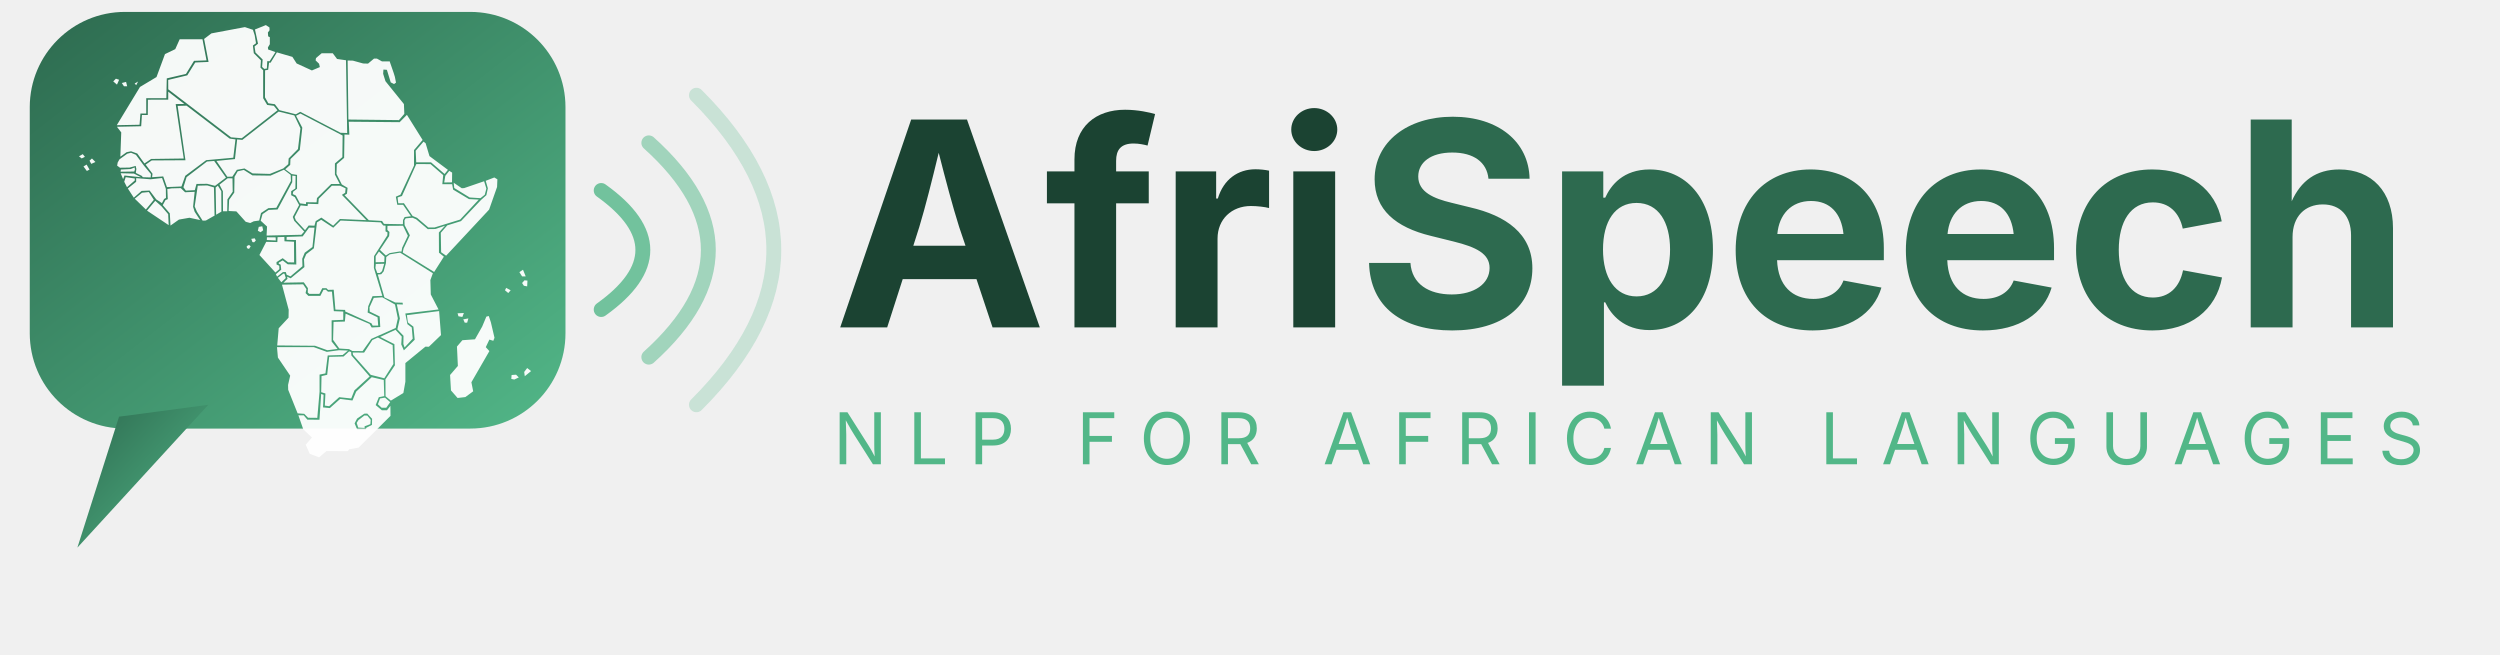
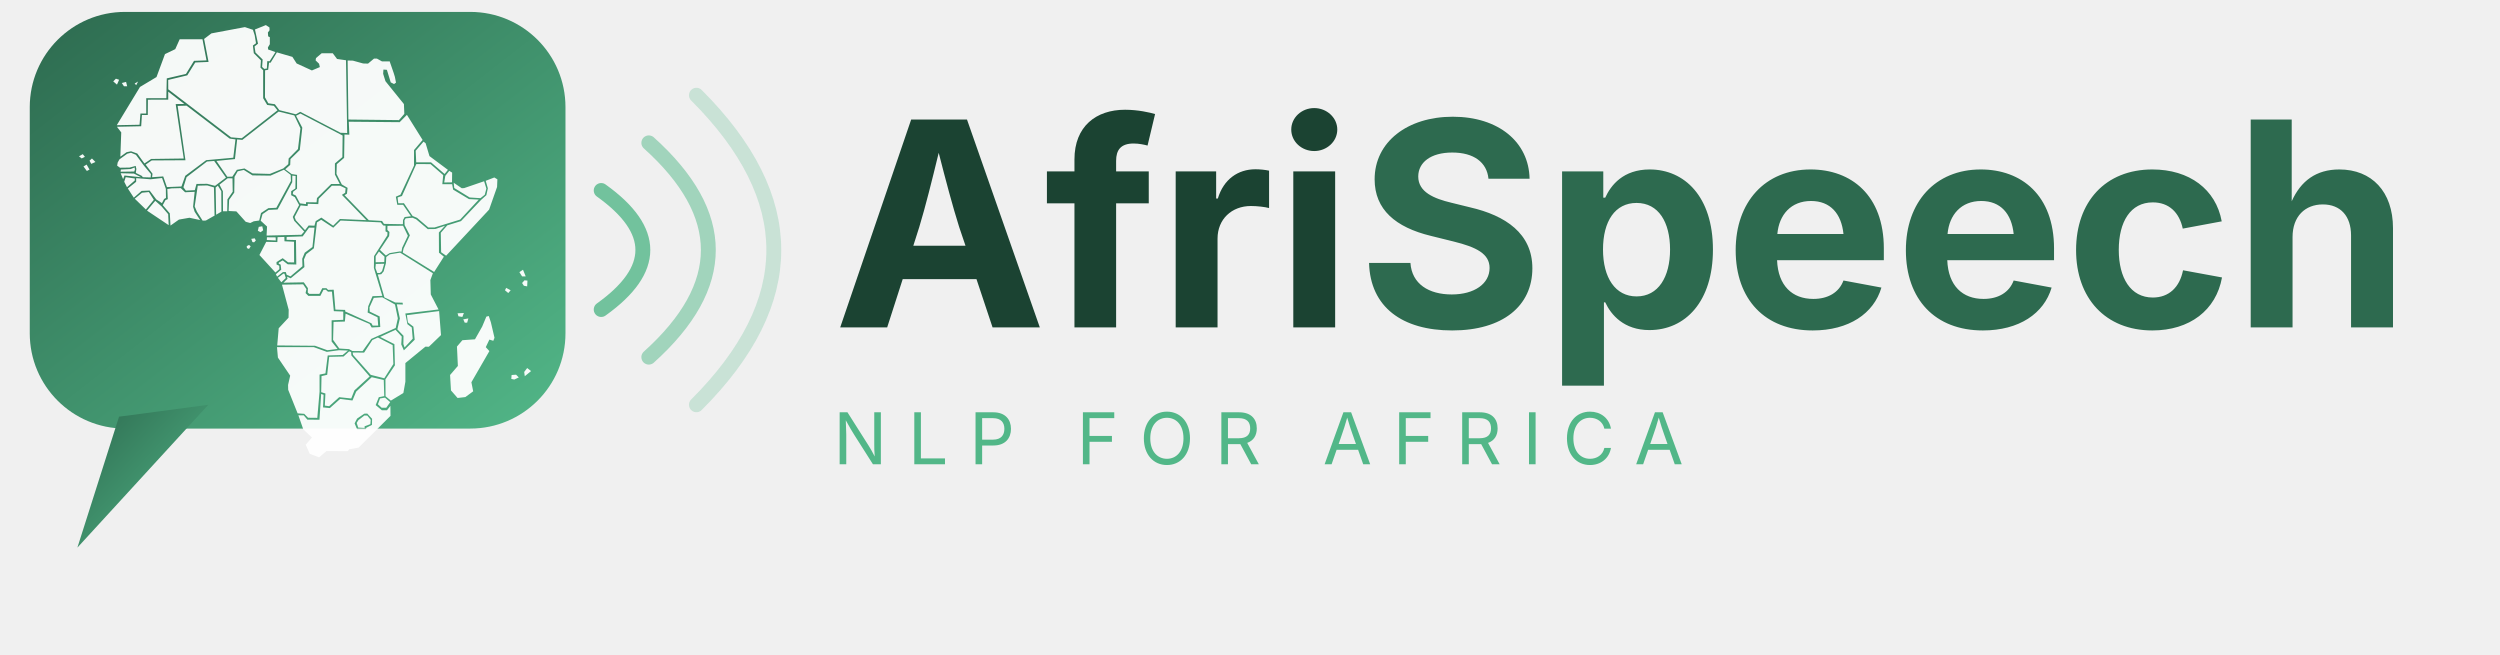
<svg xmlns="http://www.w3.org/2000/svg" viewBox="0 0 420 110">
  <defs>
    <linearGradient id="g" x1="0%" y1="0%" x2="100%" y2="100%">
      <stop offset="0%" stop-color="#2D6A4F" />
      <stop offset="100%" stop-color="#52B788" />
    </linearGradient>
  </defs>
  <g transform="translate(5,2)">
    <rect x="0" y="0" width="90" height="70" rx="16" fill="url(#g)" />
    <polygon points="15,68 8,90 30,66" fill="url(#g)" />
    <path d="M214.362,246.258l-1.687-0.567l-7.03,1.321l-1.532,1.163l0.936,4.833l-2.794,0.113l-1.681,2.704    l-4.003,0.961l0.012,1.968l13.185,10.084l2.249,0.192l7.497-5.861l-0.75-0.945l-1.409-0.189l-0.843-1.417v-5.86l-0.563-0.567    l0.095-1.513l-1.499-1.512l-0.186-1.607l0.655-0.472l-0.282-1.702L214.362,246.258L214.362,246.258z M203.769,248.241h-4.782l-0.934,2.079l-2.158,1.041l-1.779,4.82l-3.469,2.079l-4.873,8.031l4.781-0.095    l0.188-2.361h1.216v-3.215h4.218l0.095-4.157l4.033-0.944l1.689-2.742l2.624-0.096L203.769,248.241L203.769,248.241z M185.807,266.623l0.903,1.179l-0.187,5.103l1.313-0.943l0.935-0.191l1.312,0.473l1.499,2.08    l1.408-0.943l6.843-0.097l-1.69-11.435l1.814-0.009l-3.378-2.588l0.003,1.681l-4.276,0.005l-0.021,3.21l-1.23-0.005l-0.156,2.369    L185.807,266.623L185.807,266.623z M187.968,272.28l-1.631,1.185l-0.373,0.662l-0.115,0.663l0.6,0.431l2.003-0.029l1.288-0.348l0.146,0.634    l-0.116,0.836l1.229,0.605l0.257,0.29l1.631,0.058l0.057-0.721l-1.49-1.79l-1.66-2.249l-1.031-0.431L187.968,272.28    L187.968,272.28z M186.631,275.601l-0.055,0.46l2.866-0.042l0.145-0.425l-0.061-0.432l-0.825,0.334L186.631,275.601    L186.631,275.601z M186.589,276.38l0.514,1.247l0.286-0.77l3.482,0.364l-1.508-0.774L186.589,276.38L186.589,276.38z M187.338,278.166l0.58,1.146l1.627-1.401l0.017-0.43l-1.917-0.278L187.338,278.166L187.338,278.166z M188.092,279.577l1.259,1.938l1.639-1.423l1.681-0.076l1.399,1.859l1.188,0.783l0.448-0.87l0.397-0.223    l-0.029-1.914l-0.791-2.269l-2.426,0.269l-3.001-0.24l-0.017,0.771L188.092,279.577L188.092,279.577z M189.546,281.727l2.339,2.263l1.668-2.027l-1.043-1.636l-1.438,0.146L189.546,281.727    L189.546,281.727z M192.128,284.237l4.545,3.04l-0.107-2.303l-1.375-1.619l-1.34-1.188L192.128,284.237L192.128,284.237z M197.055,287.367l1.771-1.253l2.203-0.386l2.248,0.484l-1.147-1.736l-0.335-1.06l0.335-3.136l-2.008,0.095    l-0.91-0.87l-1.913,0.052l-0.91,0.143l0.096,2.121l-0.481,0.196l-0.575,1.06l1.483,1.736L197.055,287.367L197.055,287.367z M191.835,274.566l1.274-0.874l7.087-0.042l-1.64-11.407l1.872-0.054l9.054,6.913l1.217,0.174l-0.459,3.843    l-5.692,0.517l-4.393,3.281l-0.799,2.244l-3.051,0.128l-0.778-2.24l-2.339,0.165l0.09-0.733L191.835,274.566L191.835,274.566z M204.722,273.92l1.506-0.12l2.472,3.496l-2.293,1.731l-1.66-0.428l-2.231,0.029l-0.36,1.31l-1.872,0.091    l-0.514-0.701l0.663-2.128L204.722,273.92L204.722,273.92z M208.986,277.118l1.056-0.025l0.953-1.43l1.597-0.285l1.701,1.038l3.631,0.104l2.808-1.143l1.055-0.908    l0.079-1.193l1.958-1.976l0.518-4.362l-1.288-2.7l-3.296-0.804l-7.625,5.948l-1.08-0.104l-0.464,4.129l-3.891,0.39    L208.986,277.118L208.986,277.118z M202.135,283.35l0.463,1.09l1.208,1.897l0.671-0.025l1.83-1.039l-0.129-5.919l-1.416-0.414l-1.982,0.054    L202.135,283.35L202.135,283.35z M206.638,285.09l1.109-0.65l-0.025-4.287l-0.721-1.168l-0.463,0.39L206.638,285.09L206.638,285.09z M208.082,284.362h0.877l0.05-2.493l1.11-1.612l-0.049-2.804l-1.006-0.024l-1.726,1.35l0.719,1.375    L208.082,284.362L208.082,284.362z M209.267,284.312l1.622,0.079l1.959,2.183l0.952,0.259l0.745-0.363l1.135-0.158l0.384-1.582l1.545-1.014    l1.672-0.08l3.063-5.638l-0.049-1.271l-1.416-1.09l-2.832,1.247l-3.787-0.053l-1.805-1.144l-1.288,0.286l-0.67,1.168l-0.05,3.297    l-1.081,1.533L209.267,284.312L209.267,284.312z M214.79,246.192l2.289-0.923l0.753,0.489l0.028,0.596l-0.351,0.459l0.053,0.816l0.353,0.191v1.464    l-0.406,0.68l0.053,0.435l1.535,0.543l-1.237,1.925l-0.485-0.028l-0.082,1.549l-0.538,0.083l-0.459-0.406l0.107-1.574    l-1.506-1.466l-0.191-1.275l0.728-0.572L214.79,246.192L214.79,246.192z M216.918,254.764l0.645-0.107l0.191-1.491h0.323l1.319-2.17l3.258,0.948l0.891,1.384l3.204,1.466    l1.667-0.705l-0.161-0.704l-0.728-0.704l0.081-0.489l1.185-1.002h2.343l0.892,1.192l1.883,0.274l0.244,15.278l-1.399-0.054    l-8.452-4.398l-0.916,0.519l-3.474-0.871l-0.942-1.246l-1.376-0.192l-0.7-1.246L216.918,254.764L216.918,254.764z M234.253,252.706l1.106,0.029l2.154,0.596l1.021,0.029l1.265-1.06h0.595l1.076,0.596h1.362l0.243-0.017    l0.86,2.477l0.244,0.798l0.229,1.197l-0.406,0.297l-0.699-0.351l-0.808-2.635l-0.727-0.054l-0.055,0.895l0.483,1.548l3.878,4.805    l0.084,2.063l-1.13,1.304l-10.613-0.12L234.253,252.706L234.253,252.706z M222.191,274.632l0.054-1.222l1.963-1.909l0.525-4.688l-1.309-2.501l0.916-0.468l8.859,4.618l-0.054,4.531    l-1.562,1.33v2.336l1.021,1.979h-1.804l-2.988,2.958l-0.079,0.895l-2.206-0.029l-0.028,0.404l-1.26-0.165l-0.861-1.628    l-0.646-0.318l0.083-0.498l0.812-0.622v-2.907l-1.123-0.174l-1.353-1.006L222.191,274.632L222.191,274.632L222.191,274.632z M233.517,273.155l0.074-4.901l1.02,0.029l-0.117-2.721l10.681,0.095l1.526-1.541l3.297,5.272l-1.806,2.129    v3.251l-2.839,6.109l-0.977,0.431l0.31,1.702h1.217l1.652,2.399l-1.325,0.169l-0.34,0.616l-0.033,0.892l-3.974-0.072l-0.405-0.617    l-2.778-0.157l-5.099-5.251l0.509-0.307l0.135-1.233l-1.219-0.721l-1.115-2.2l0.063-2.046L233.517,273.155L233.517,273.155z M215.994,286.346l1.333,1.225l-0.095,1.897l7.31-0.169l0.596-0.671l-2.095-2.259l-0.31-0.815    l1.333-2.497l-0.906-1.656l-0.762-0.411v-0.84l0.882-0.576l0.049-2.618l-0.698-0.078l-0.013,1.375l-3.073,5.737l-1.878,0.094    l-1.288,0.886L215.994,286.346L215.994,286.346z M248.653,274.094l-0.104-2.439l1.639-1.914l0.442,0.339l0.809,2.702l3.872,2.886l-0.702,0.867    l-2.837-2.44H248.653L248.653,274.094z M254.766,276.927l-0.233,1.392l1.638-0.026l0.026-2.046l-0.603-0.368L254.766,276.927L254.766,276.927z M245.663,281.159l3.014-6.709l2.992,0.017l2.655,2.306l-0.188,1.902h2.061l0.21,1.143l3.327,1.993    l2.054,0.103l-3.905,4.196l-5.358,1.652h-1.33l-2.368-2.021l-0.936-0.394l-1.814-2.671l-1.194,0.016l-0.14-1.225L245.663,281.159    L245.663,281.159z M256.529,278.376l1.69,1.151l0.499-0.025l4.195-1.441l0.475,1.538l-0.333,1.294l-0.907,0.722    l-2.266-0.146l-3.239-1.991L256.529,278.376L256.529,278.376z M263.25,277.967l1.808-0.696l0.643,0.386l-0.068,1.607l-1.671,4.754l-9.026,9.676l-1.049-0.722    l-0.072-4.083l1.359-1.561l2.881-0.891l4.229-4.464l1.103-0.987l0.312-1.44L263.25,277.967L263.25,277.967z M223.379,286.25l1.929,2.087l0.763-0.986l1.211,0.05l0.264-0.961l1.19-0.745l2.477,1.707    l1.428-1.417l5.544,0.244l-5.141-5.309l0.688-0.43l0.097-0.936l-1.168-0.551h-1.717l-2.76,2.737l-0.095,1.125l-2.189-0.07    l-0.07,0.481l-1.428-0.145l-1.288,2.448L223.379,286.25L223.379,286.25z M213.063,291.676l0.476-0.241l0.357,0.291l-0.357,0.55l-0.431-0.171L213.063,291.676L213.063,291.676z M214.019,290.162l0.716-0.118l0.24,0.456l-0.356,0.385l-0.356-0.049L214.019,290.162L214.019,290.162z M215.589,287.641l-0.191,0.817l0.572,0.31l0.545-0.41l-0.19-0.841L215.589,287.641L215.589,287.641z M219.542,289.803l-0.05,1.032l-2.334-0.051l-1.429,2.764l3.358,3.675l0.832-0.696l-0.025-0.722    l-0.572-0.264v-0.505l1.288-0.817l1.142,0.867l1.263,0.023l-0.023-4.344l-2.001-0.096l-0.025-0.912L219.542,289.803    L219.542,289.803z M217.305,289.828l-0.023,0.575l1.879,0.096l-0.024-0.65L217.305,289.828L217.305,289.828z M221.45,289.758l-0.025,0.602l1.979,0.048l0.071,5.141l-1.809-0.048l-1.048-0.818l-0.812,0.457    l-0.035,0.229l0.417,0.201l0.12,1.057l-1.118,0.961l0.24,0.503l1.239-0.959h0.597l0.188,0.575l0.787,0.336l2.525-2.136    l-0.05-1.563l0.526-1.271l1.62-1.201l0.432-4.063l-1.148,0.004l-1.334,1.827L221.45,289.758L221.45,289.758z M219.609,298.337l0.72,0.934l0.932-0.881l-0.273-0.915l-0.233-0.016L219.609,298.337L219.609,298.337z M220.779,299.363l4.27-0.076l0.863,1.231l-0.032,0.906l0.319,0.291h2.117l0.609-1.197h0.866l0.352,0.355    l1.188-0.032l0.353,4.175l2.052,0.066v0.322l5.519,2.49l0.259,0.484h1.153l-0.129-1.747l-2.086-1.003l0.129-1.325l0.897-2.104    l2.056-0.066l-1.767-5.857l0.032-2.489l2.792-4.366l0.032-0.613l-0.418-0.227l0.017-1.184l-0.508-0.047l-0.512-0.654l-8.426-0.381    l-1.545,1.504l-2.529-1.666l-0.89,0.547l-0.646,5.438l-1.599,1.235l-0.479,1.094l0.087,1.619l-2.881,2.357l-0.766-0.349    l0.104,0.451L220.779,299.363L220.779,299.363z M240.833,292.815l1.163,1.075l-0.05,1.145l-1.805,0.039v-1.268L240.833,292.815L240.833,292.815z M240.167,295.428l1.766-0.037l-0.458,1.549l-0.448,0.389h-0.546l-0.39-1.047L240.167,295.428    L240.167,295.428z M241.03,292.479l1.256,1.176l0.786-0.5l2.127-0.348l0.364,0.037l0.137-0.809l1.203-2.526l-1.013-2.103    l-3.272,0.021l-0.022,0.866l0.438,0.422l-0.066,0.865L241.03,292.479L241.03,292.479z M246.217,287.273l1.104,2.149l-1.322,2.771l-0.172,0.84l6.593,4.08l2.046-3.213l-1.034-0.842l-0.02-4.233    l1.293-1.417l-2.064,0.686l-1.562,0.021l-2.44-2.062l-0.771-0.332l-1.428,0.132l-0.253,0.422L246.217,287.273L246.217,287.273z M246.111,305.868l7.231-0.885l-1.628-3.146l-0.087-3.016l0.527-1.441l-6.88-4.325l-2.158,0.357    l-0.75,0.555l-0.063,1.264l-0.484,1.75l-0.508,0.604l-0.724,0.064l1.389,4.81l2.264,1.063l1.56,0.047L246.111,305.868    L246.111,305.868z M231.199,311.371l1.313,1.821l2.033,0.126l0.717,0.396l2.129,0.024l1.835-2.573l5.123-2.294l0.448-2.019    l-0.596-2.897l-2.674-1.523l-1.783,0.123l-0.894,1.974l0.027,0.898l2.102,1.022l0.127,2.225l-1.812,0.099l-0.445-0.751    l-5.027-2.145l-0.148,1.648l-2.375,0.075L231.199,311.371L231.199,311.371z M220.464,299.777l1.412,5.272l-0.032,1.666l-2.066,2.219l-0.312,3.607l7.949,0.07l2.584,0.937l2.133-0.276    l-1.242-1.558l0.002-4.449l2.444-0.103v-1.735l-1.982-0.083l-0.397-4.109l-0.836,0.012l-0.451-0.405l-0.494,0.024l-0.653,1.269    h-2.518l-0.584-0.59l0.174-0.831l-0.686-1.006L220.464,299.777L220.464,299.777z M244.698,309.175l1.289,1.346l-0.026,1.724l0.248,0.725l1.71-1.846l-0.198-2.35l-0.913-0.699l-0.816-4.121    l-1.413-0.051l0.643,2.971L244.698,309.175L244.698,309.175z M242.219,323.209l1.112,0.921l2.625-1.597l0.424-2.374v-3.918l4.208-3.446l0.722,0.024l2.549-2.448    l-0.396-5.044l-6.763,0.854l0.202,1.523l1.164,0.898l0.271,2.747l-2.276,2.225l-0.547-1.247l0.099-1.649l-1.312-1.424    l-3.222,1.499l2.997,1.524l0.102,4.444l-1.984,2.946L242.219,323.209L242.219,323.209z M235.385,314.518l3.713,4.194l2.849,0.726l1.909-2.993l-0.148-3.969l-3.098-1.6l-1.164,0.527    l-1.734,2.646l-2.4-0.023L235.385,314.518L235.385,314.518z M223.748,326.802l1.388,0.1l0.815,0.825l1.93,0.021l0.477-5.49v-3.596l1.236-0.247l0.472-3.77l3.146-0.1    l1.113-0.923l-1.884-0.075l-2.549,0.349l-2.749-1h-7.726l0.197,2.197l2.576,3.794l-0.446,1.946l0.024,1.022L223.748,326.802    L223.748,326.802z M228.7,322.359l0.888,0.272l-0.123,2.546l0.914,0.126l2.104-1.897l2.526,0.273l0.67-1.699l3.196-2.919    l-3.838-4.419l-0.049-0.726l-0.424-0.124l-1.163,1.073l-3.022,0.074l-0.42,3.769l-1.188,0.274L228.7,322.359L228.7,322.359z M242.095,323.505l-1.038,0.175l-0.448,1.221l0.794,0.726h0.964l0.817-1.173L242.095,323.505    L242.095,323.505z M236.522,328.223l1.263-0.974l0.596,0.026l0.721,0.897l-0.073,0.897l-1.213,0.449v0.348l-1.339-0.074    l-0.321-0.977L236.522,328.223L236.522,328.223z M239.315,319.212l-3.268,3.022l-0.779,1.867l-2.592-0.321l-2.156,1.917l-1.433-0.141l0.115-2.652    l-0.509-0.177l-0.355,5.422l-2.543-0.025l-0.764-0.902l-1.123-0.012l1.023,2.936l1.825,1.726l-1.304,1.52l0.844,1.905l1.955,0.744    l1.558-1.324l4.457,0.026l0.318-0.4l1.979-0.349l6.694-6.664l-0.023-2.1l-0.717,0.928h-1.073l-1.303-1.093l0.661-1.65l1.14-0.232    l-0.104-3.387L239.315,319.212L239.315,319.212z M237.749,326.873l0.623-0.026l1.016,1.103l-0.028,1.276l-1.188,0.6l-0.074,0.425    l-1.814,0.02l-0.567-1.368l0.52-1L237.749,326.873L237.749,326.873z M271.958,317.289l-0.627,0.824l0.123,0.891l1.324-1.079L271.958,317.289L271.958,317.289z M269.627,318.688l-0.941,0.063l-0.062,0.822l0.629,0.13l0.943-0.443L269.627,318.688L269.627,318.688z M263.385,306.491l-0.879,2.095l-1.512,2.669l-2.646,0.189l-1.136,1.334l0.19,4.066l-1.638,1.907    l0.19,3.237l1.386,1.587l1.639-0.191l1.639-1.208l-0.375-1.904l3.779-6.545l-0.758-0.825l0.758-1.587l0.82,0.253l0.252-0.634    l-0.758-3.238l-0.442-1.333L263.385,306.491L263.385,306.491z M257.338,305.793l0.19,0.632l0.82,0.131l0.312-0.827L257.338,305.793L257.338,305.793z M258.534,307.062l0.313,0.702h0.506l0.254-0.892L258.534,307.062L258.534,307.062z M267.546,300.453l-0.25,0.508l0.688,0.574l0.506-0.574L267.546,300.453L267.546,300.453z M271.078,296.641l-0.758,0.509l0.568,0.892h0.758L271.078,296.641L271.078,296.641z M271.391,298.866l-0.503,0.57l0.376,0.574l0.691,0.128l0.062-1.21L271.391,298.866L271.391,298.866z M190.245,257.125l-0.725,0.418l0.335,0.34L190.245,257.125L190.245,257.125z M187.727,257.202l-0.897,0.229l0.446,0.679h0.676L187.727,257.202L187.727,257.202z M185.592,256.525l-0.563,0.567l0.787,0.68l0.447-1.02L185.592,256.525L185.592,256.525z M178.629,272.371l-0.787,0.452l0.564,0.451l0.674-0.339L178.629,272.371L178.629,272.371z M180.562,273.281l-0.514,0.456l0.365,0.675l0.877-0.393L180.562,273.281L180.562,273.281z M179.44,274.561l-0.658,0.395l0.708,0.95l0.558-0.295L179.44,274.561L179.44,274.561z " fill="white" opacity="0.95" transform="translate(-134,-194) scale(0.8)" />
    <path d="M96 30 Q110 40 96 50" fill="none" stroke="#52B788" stroke-width="2.5" stroke-linecap="round" opacity="0.8" />
    <path d="M104 22 Q124 40 104 58" fill="none" stroke="#52B788" stroke-width="2.5" stroke-linecap="round" opacity="0.5" />
    <path d="M112 14 Q138 40 112 66" fill="none" stroke="#52B788" stroke-width="2.5" stroke-linecap="round" opacity="0.25" />
  </g>
  <text x="140" y="55" font-family="system-ui,-apple-system,'Segoe UI',sans-serif" font-weight="700" font-size="48" fill="#1B4332">Afri</text>
  <text x="228" y="55" font-family="system-ui,-apple-system,'Segoe UI',sans-serif" font-weight="700" font-size="48" fill="#2D6A4F">Speech</text>
-   <text x="140" y="78" font-family="system-ui,-apple-system,'Segoe UI',sans-serif" font-weight="400" font-size="12" fill="#52B788" letter-spacing="3.5">NLP FOR AFRICAN LANGUAGES</text>
+   <text x="140" y="78" font-family="system-ui,-apple-system,'Segoe UI',sans-serif" font-weight="400" font-size="12" fill="#52B788" letter-spacing="3.5">NLP FOR AFRICA</text>
</svg>
